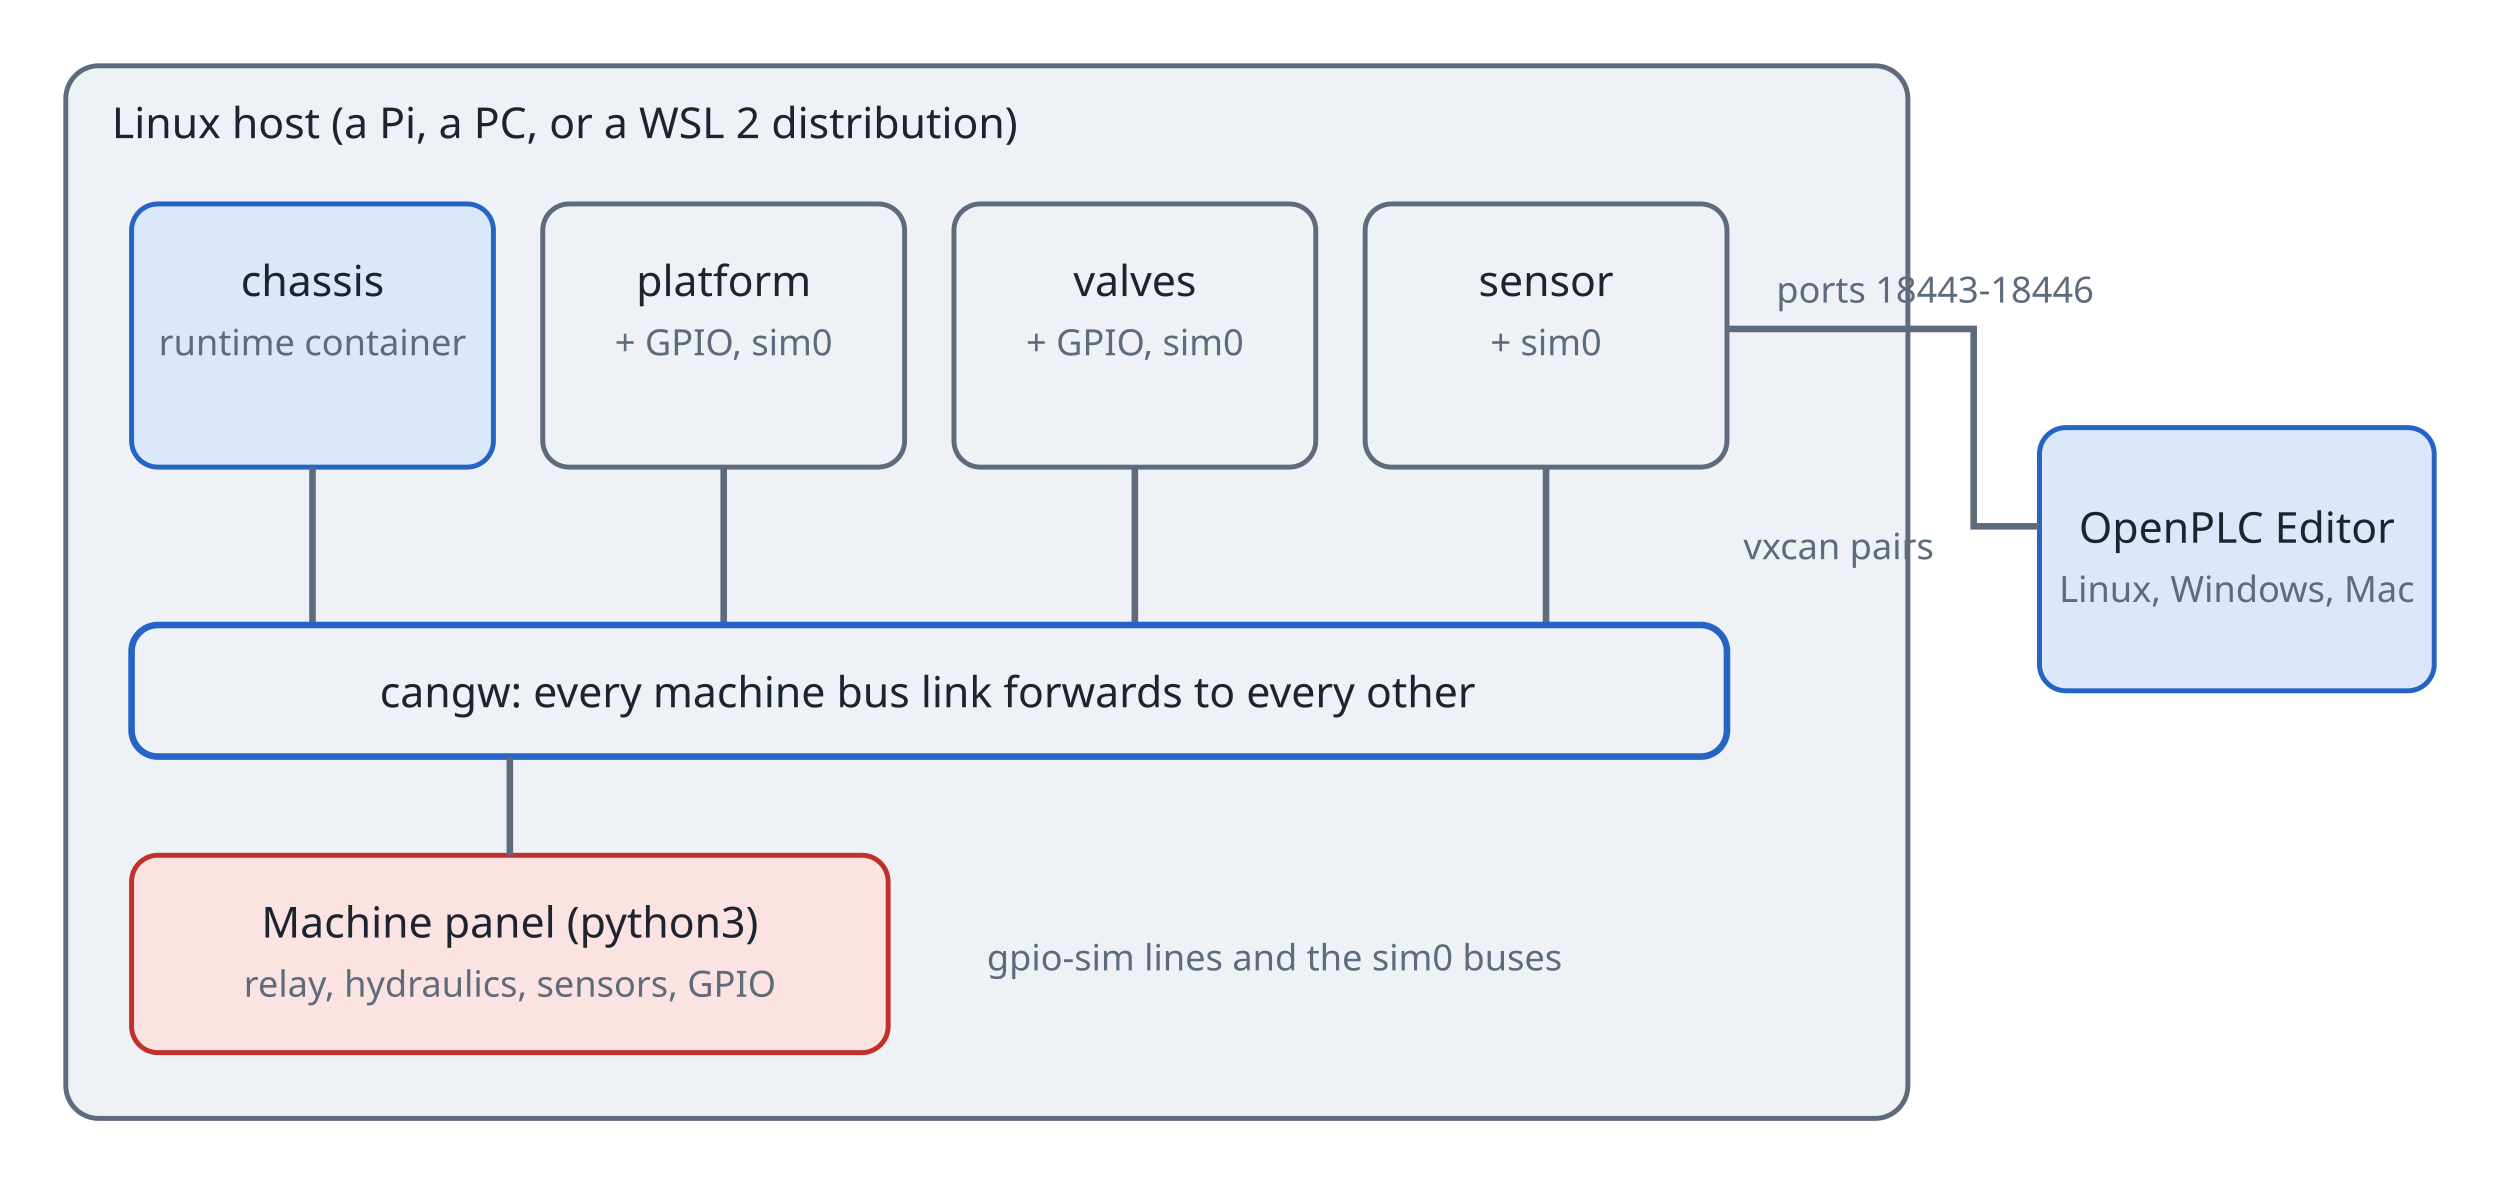
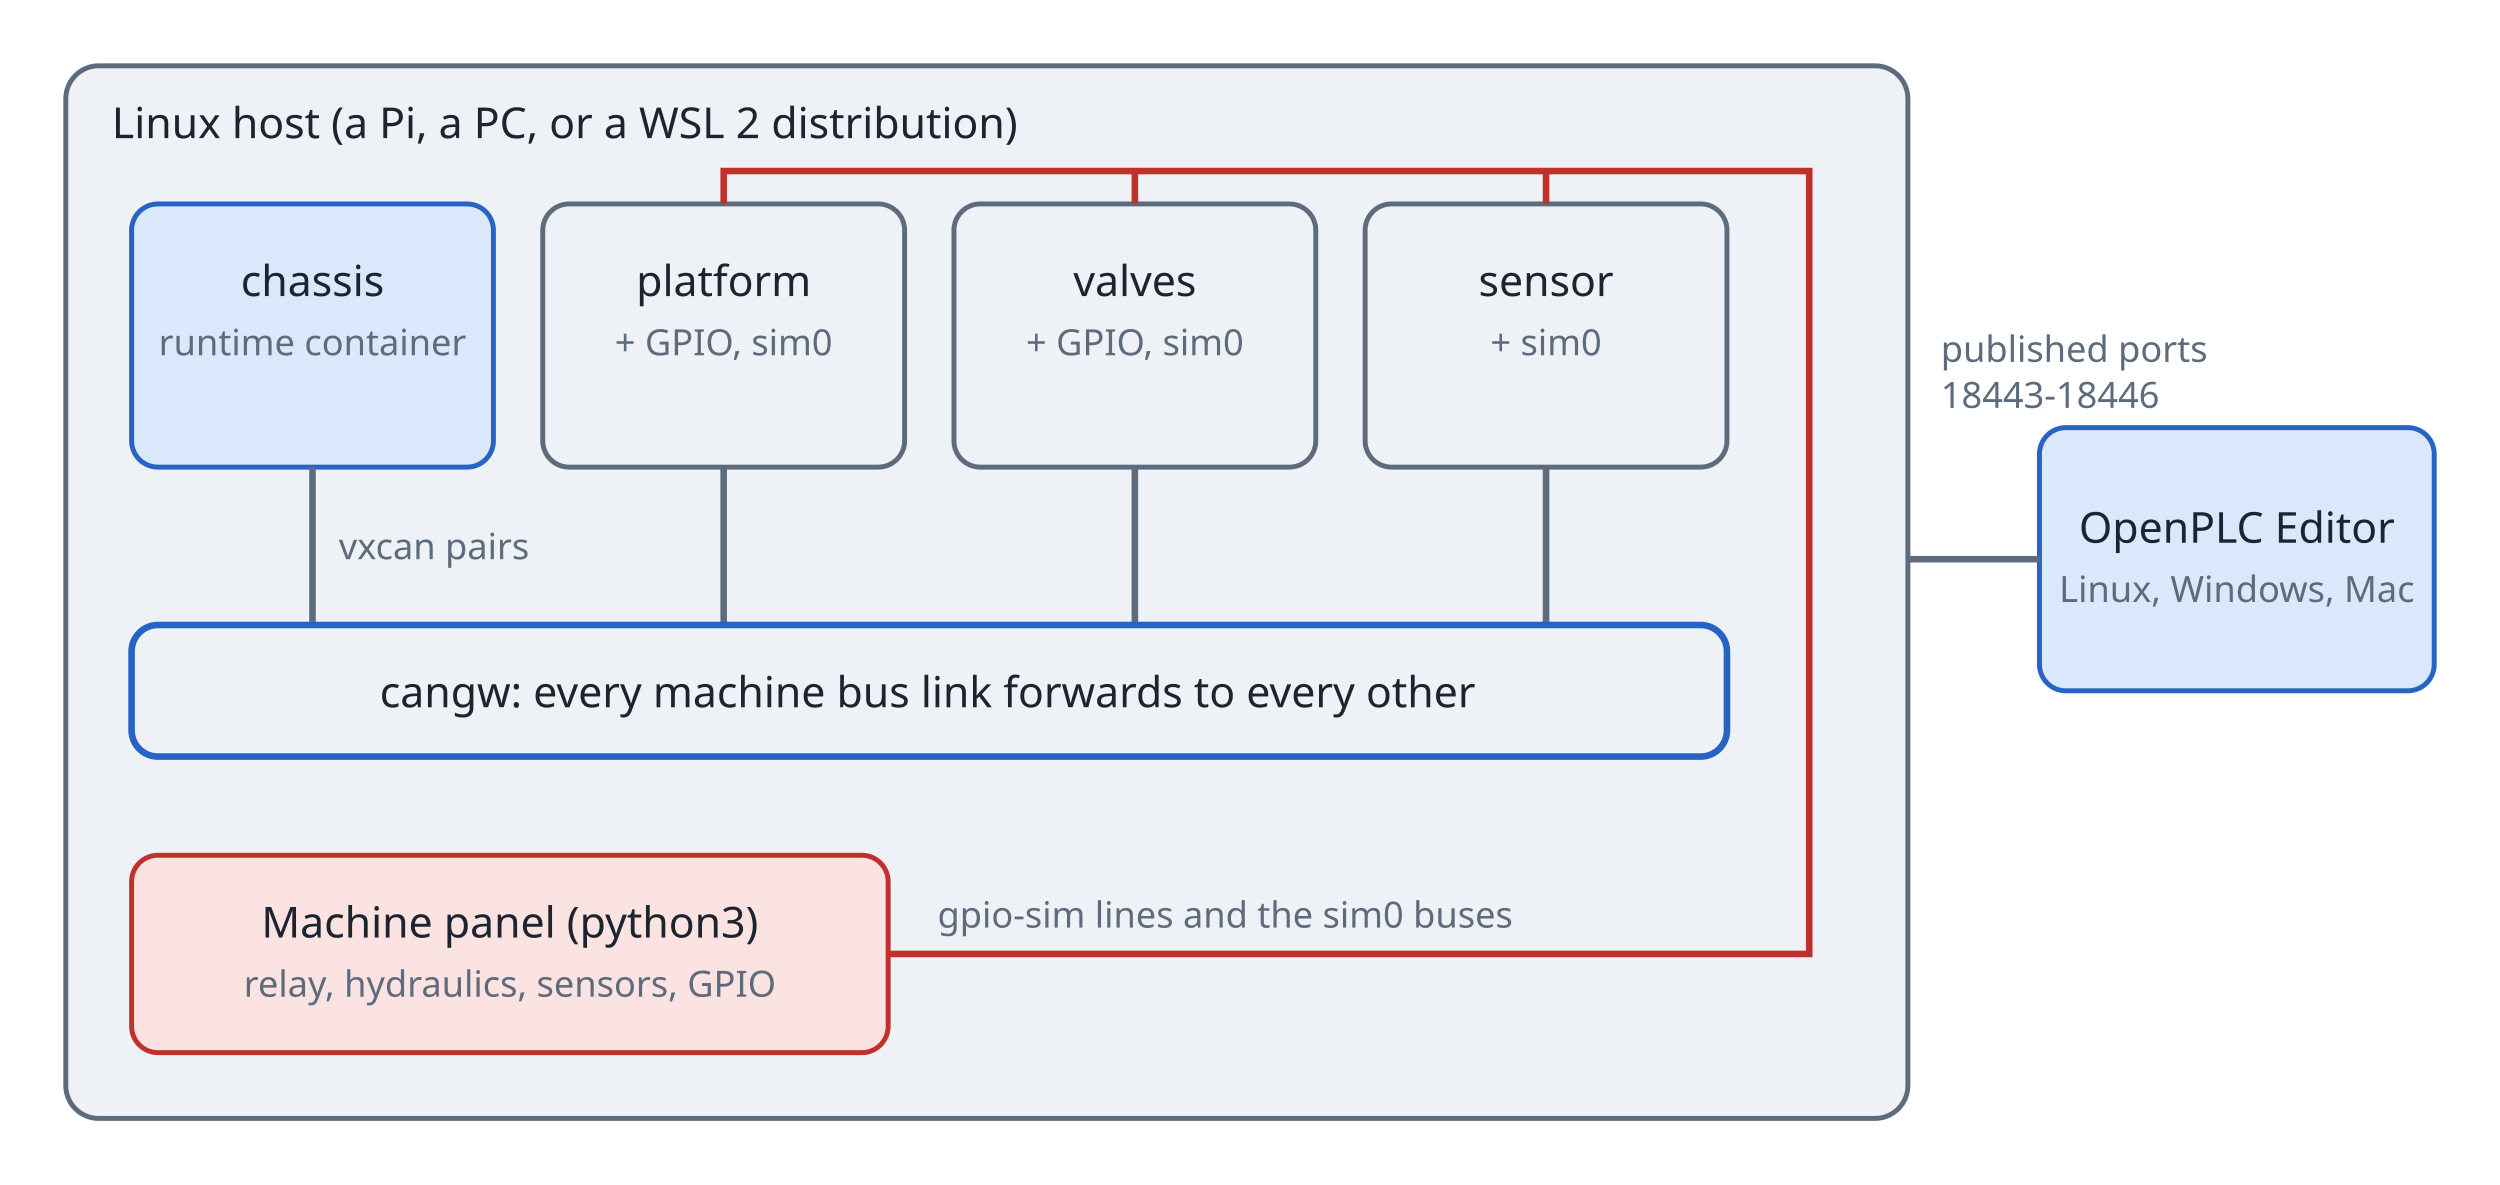
<svg xmlns="http://www.w3.org/2000/svg" viewBox="0 0 760 360" role="img" aria-label="One Linux host with four containers, virtual CAN links and the editor">
-   <style>.t{fill:#1c2430;font:13px system-ui,sans-serif}.s{fill:#5d6b7c;font:11px system-ui,sans-serif}.b{fill:#eef2f7;stroke:#5d6b7c;stroke-width:1.5}.a{fill:#dbe8fb;stroke:#2563c4;stroke-width:1.5}.r{fill:#fbe3e1;stroke:#c0312b;stroke-width:1.5}.l{stroke:#5d6b7c;stroke-width:2;fill:none}.k{stroke:#2563c4;stroke-width:2;fill:none}@media (prefers-color-scheme:dark){.t{fill:#e6ebf2}.s{fill:#97a4b5}.b{fill:#1b222b;stroke:#97a4b5}.a{fill:#1d3558;stroke:#6aa3f5}.r{fill:#4a1f1d;stroke:#ef6b63}.l{stroke:#97a4b5}.k{stroke:#6aa3f5}}</style>
+   <style>.t{fill:#1c2430;font:13px system-ui,sans-serif}.s{fill:#5d6b7c;font:11px system-ui,sans-serif}.b{fill:#eef2f7;stroke:#5d6b7c;stroke-width:1.5}.a{fill:#dbe8fb;stroke:#2563c4;stroke-width:1.5}.r{fill:#fbe3e1;stroke:#c0312b;stroke-width:1.5}.l{stroke:#5d6b7c;stroke-width:2;fill:none}.p{stroke:#c0312b;stroke-width:2;fill:none}.k{stroke:#2563c4;stroke-width:2;fill:none}@media (prefers-color-scheme:dark){.t{fill:#e6ebf2}.s{fill:#97a4b5}.b{fill:#1b222b;stroke:#97a4b5}.a{fill:#1d3558;stroke:#6aa3f5}.r{fill:#4a1f1d;stroke:#ef6b63}.l{stroke:#97a4b5}.p{stroke:#ef6b63}.k{stroke:#6aa3f5}}</style>
  <rect x="20" y="20" width="560" height="320" rx="10" class="b" fill="none" />
  <text x="34" y="42" class="t">Linux host (a Pi, a PC, or a WSL 2 distribution)</text>
  <g>
    <rect x="40" y="62" width="110" height="80" rx="8" class="a" />
    <text x="95" y="90" text-anchor="middle" class="t">chassis</text>
    <text x="95" y="108" text-anchor="middle" class="s">runtime container</text>
  </g>
  <g>
    <rect x="165" y="62" width="110" height="80" rx="8" class="b" />
    <text x="220" y="90" text-anchor="middle" class="t">platform</text>
    <text x="220" y="108" text-anchor="middle" class="s">+ GPIO, sim0</text>
  </g>
  <g>
    <rect x="290" y="62" width="110" height="80" rx="8" class="b" />
    <text x="345" y="90" text-anchor="middle" class="t">valves</text>
    <text x="345" y="108" text-anchor="middle" class="s">+ GPIO, sim0</text>
  </g>
  <g>
    <rect x="415" y="62" width="110" height="80" rx="8" class="b" />
    <text x="470" y="90" text-anchor="middle" class="t">sensor</text>
    <text x="470" y="108" text-anchor="middle" class="s">+ sim0</text>
  </g>
  <path d="M95 142 V190 M220 142 V190 M345 142 V190 M470 142 V190" class="l" />
-   <text x="530" y="170" class="s">vxcan pairs</text>
+   <text x="103" y="170" class="s">vxcan pairs</text>
  <rect x="40" y="190" width="485" height="40" rx="8" class="k" />
  <text x="282" y="215" text-anchor="middle" class="t">cangw: every machine bus link forwards to every other</text>
  <rect x="40" y="260" width="230" height="60" rx="8" class="r" />
  <text x="155" y="285" text-anchor="middle" class="t">Machine panel (python3)</text>
  <text x="155" y="303" text-anchor="middle" class="s">relay, hydraulics, sensors, GPIO</text>
-   <path d="M155 260 V230" class="l" />
-   <text x="300" y="295" class="s">gpio-sim lines and the sim0 buses</text>
+   <path d="M270 290 H550 V52 H220 V62 M345 52 V62 M470 52 V62" class="p" />
+   <text x="285" y="282" class="s">gpio-sim lines and the sim0 buses</text>
  <rect x="620" y="130" width="120" height="80" rx="8" class="a" />
  <text x="680" y="165" text-anchor="middle" class="t">OpenPLC Editor</text>
  <text x="680" y="183" text-anchor="middle" class="s">Linux, Windows, Mac</text>
-   <path d="M525 100 H600 V160 H620" class="l" />
-   <text x="540" y="92" class="s">ports 18443-18446</text>
+   <path d="M580 170 H620" class="l" />
+   <text x="590" y="110" class="s">published ports</text>
+   <text x="590" y="124" class="s">18443-18446</text>
</svg>
